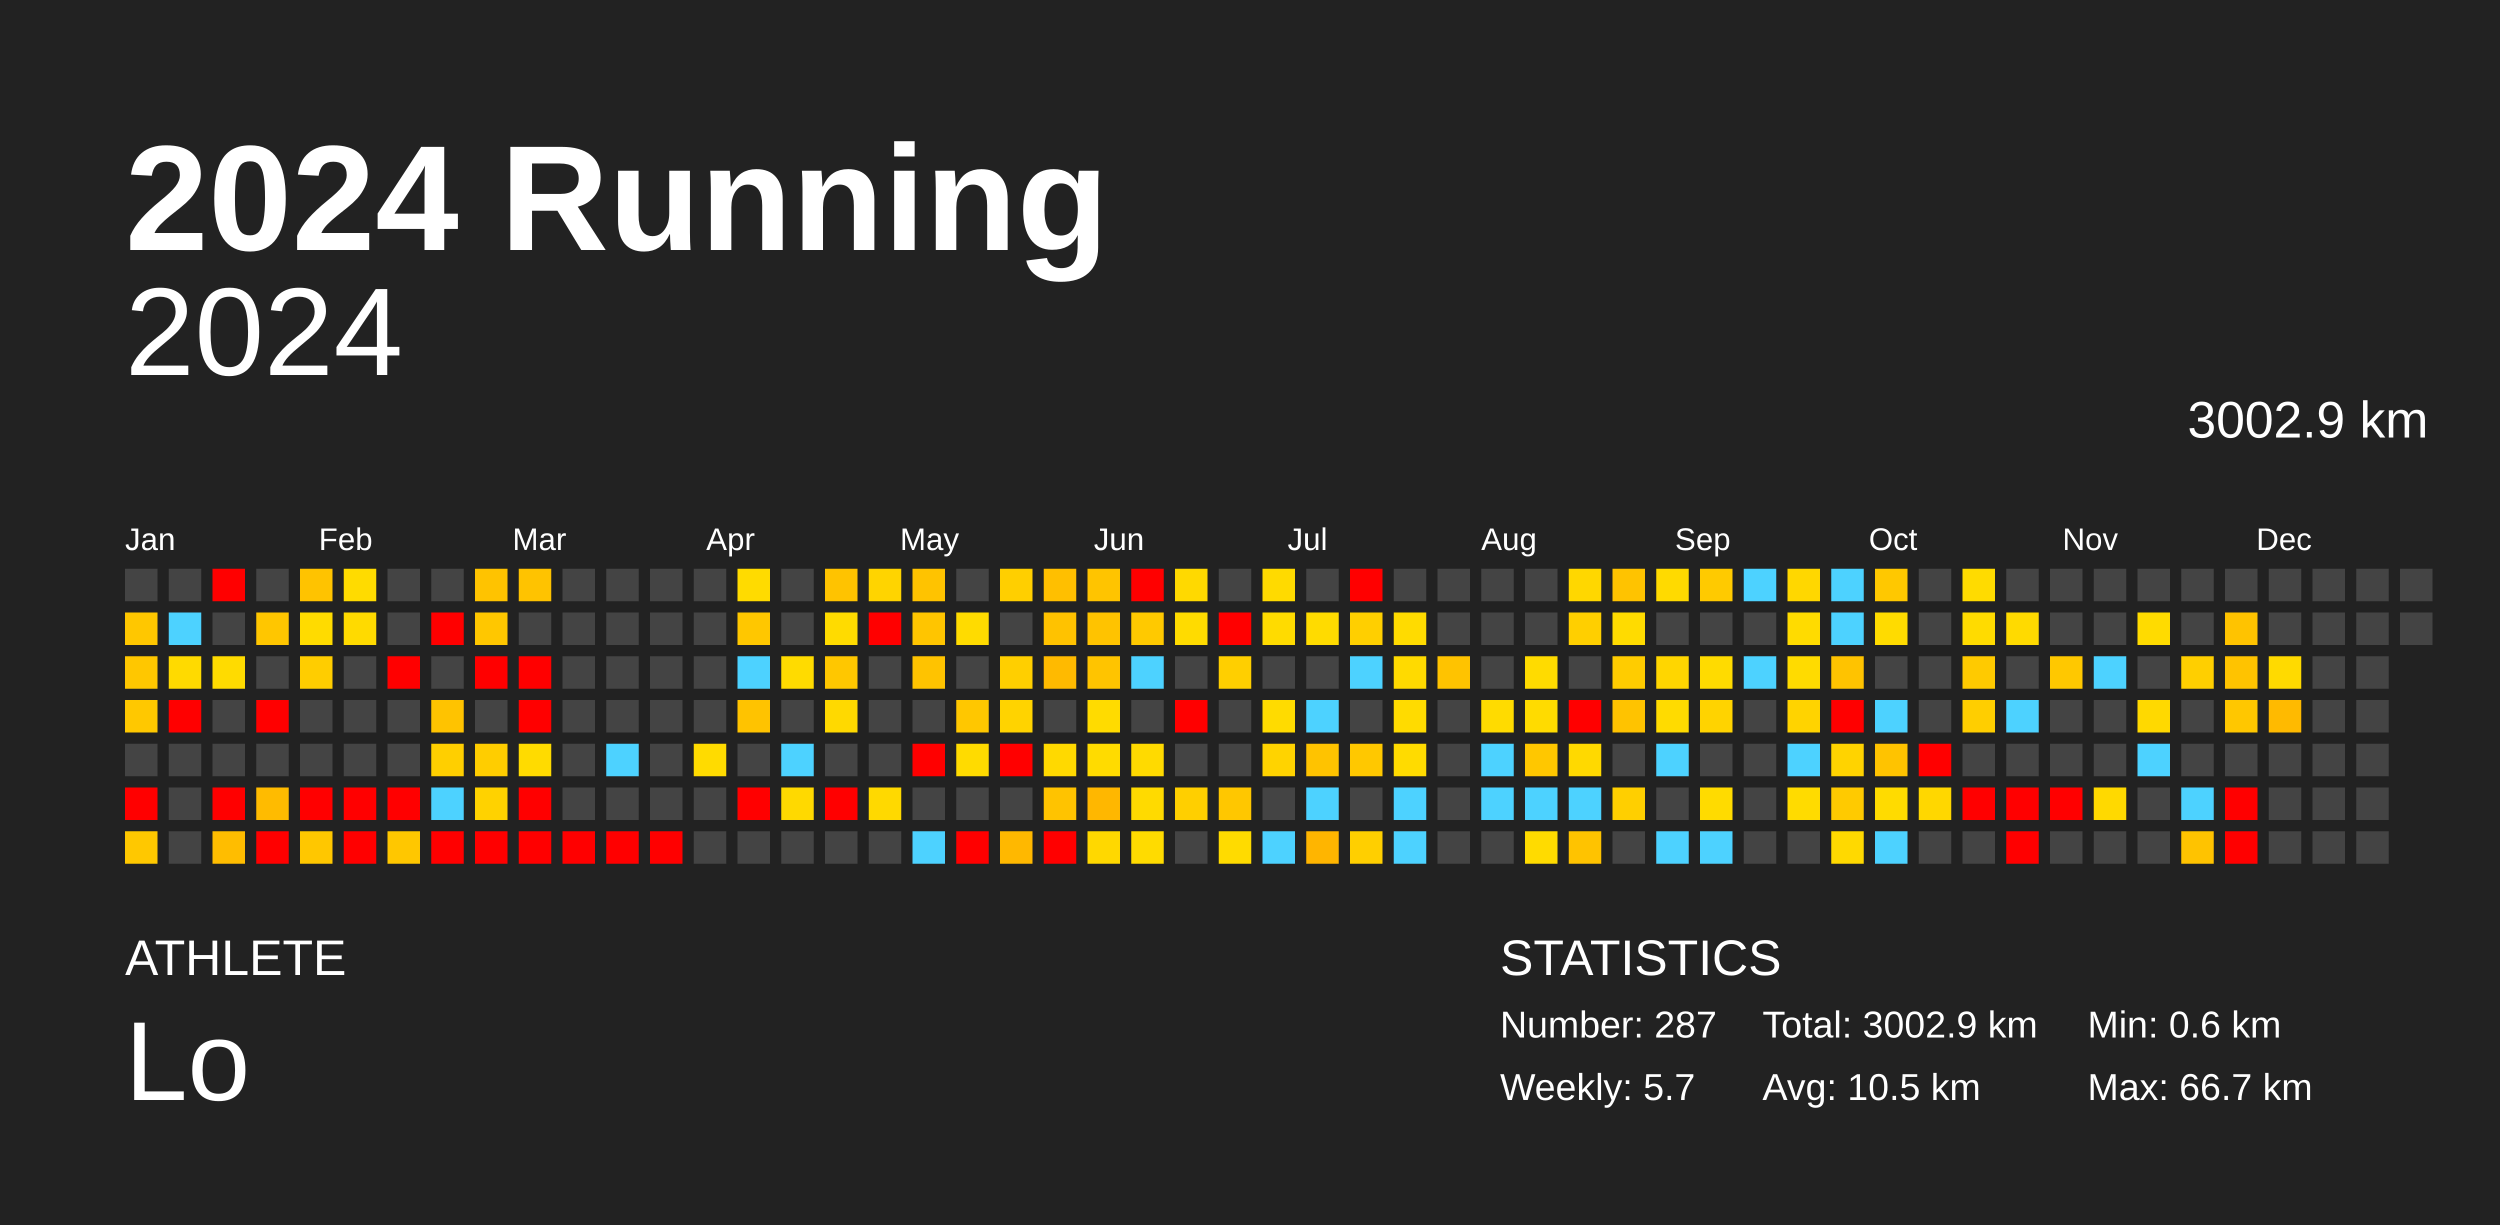
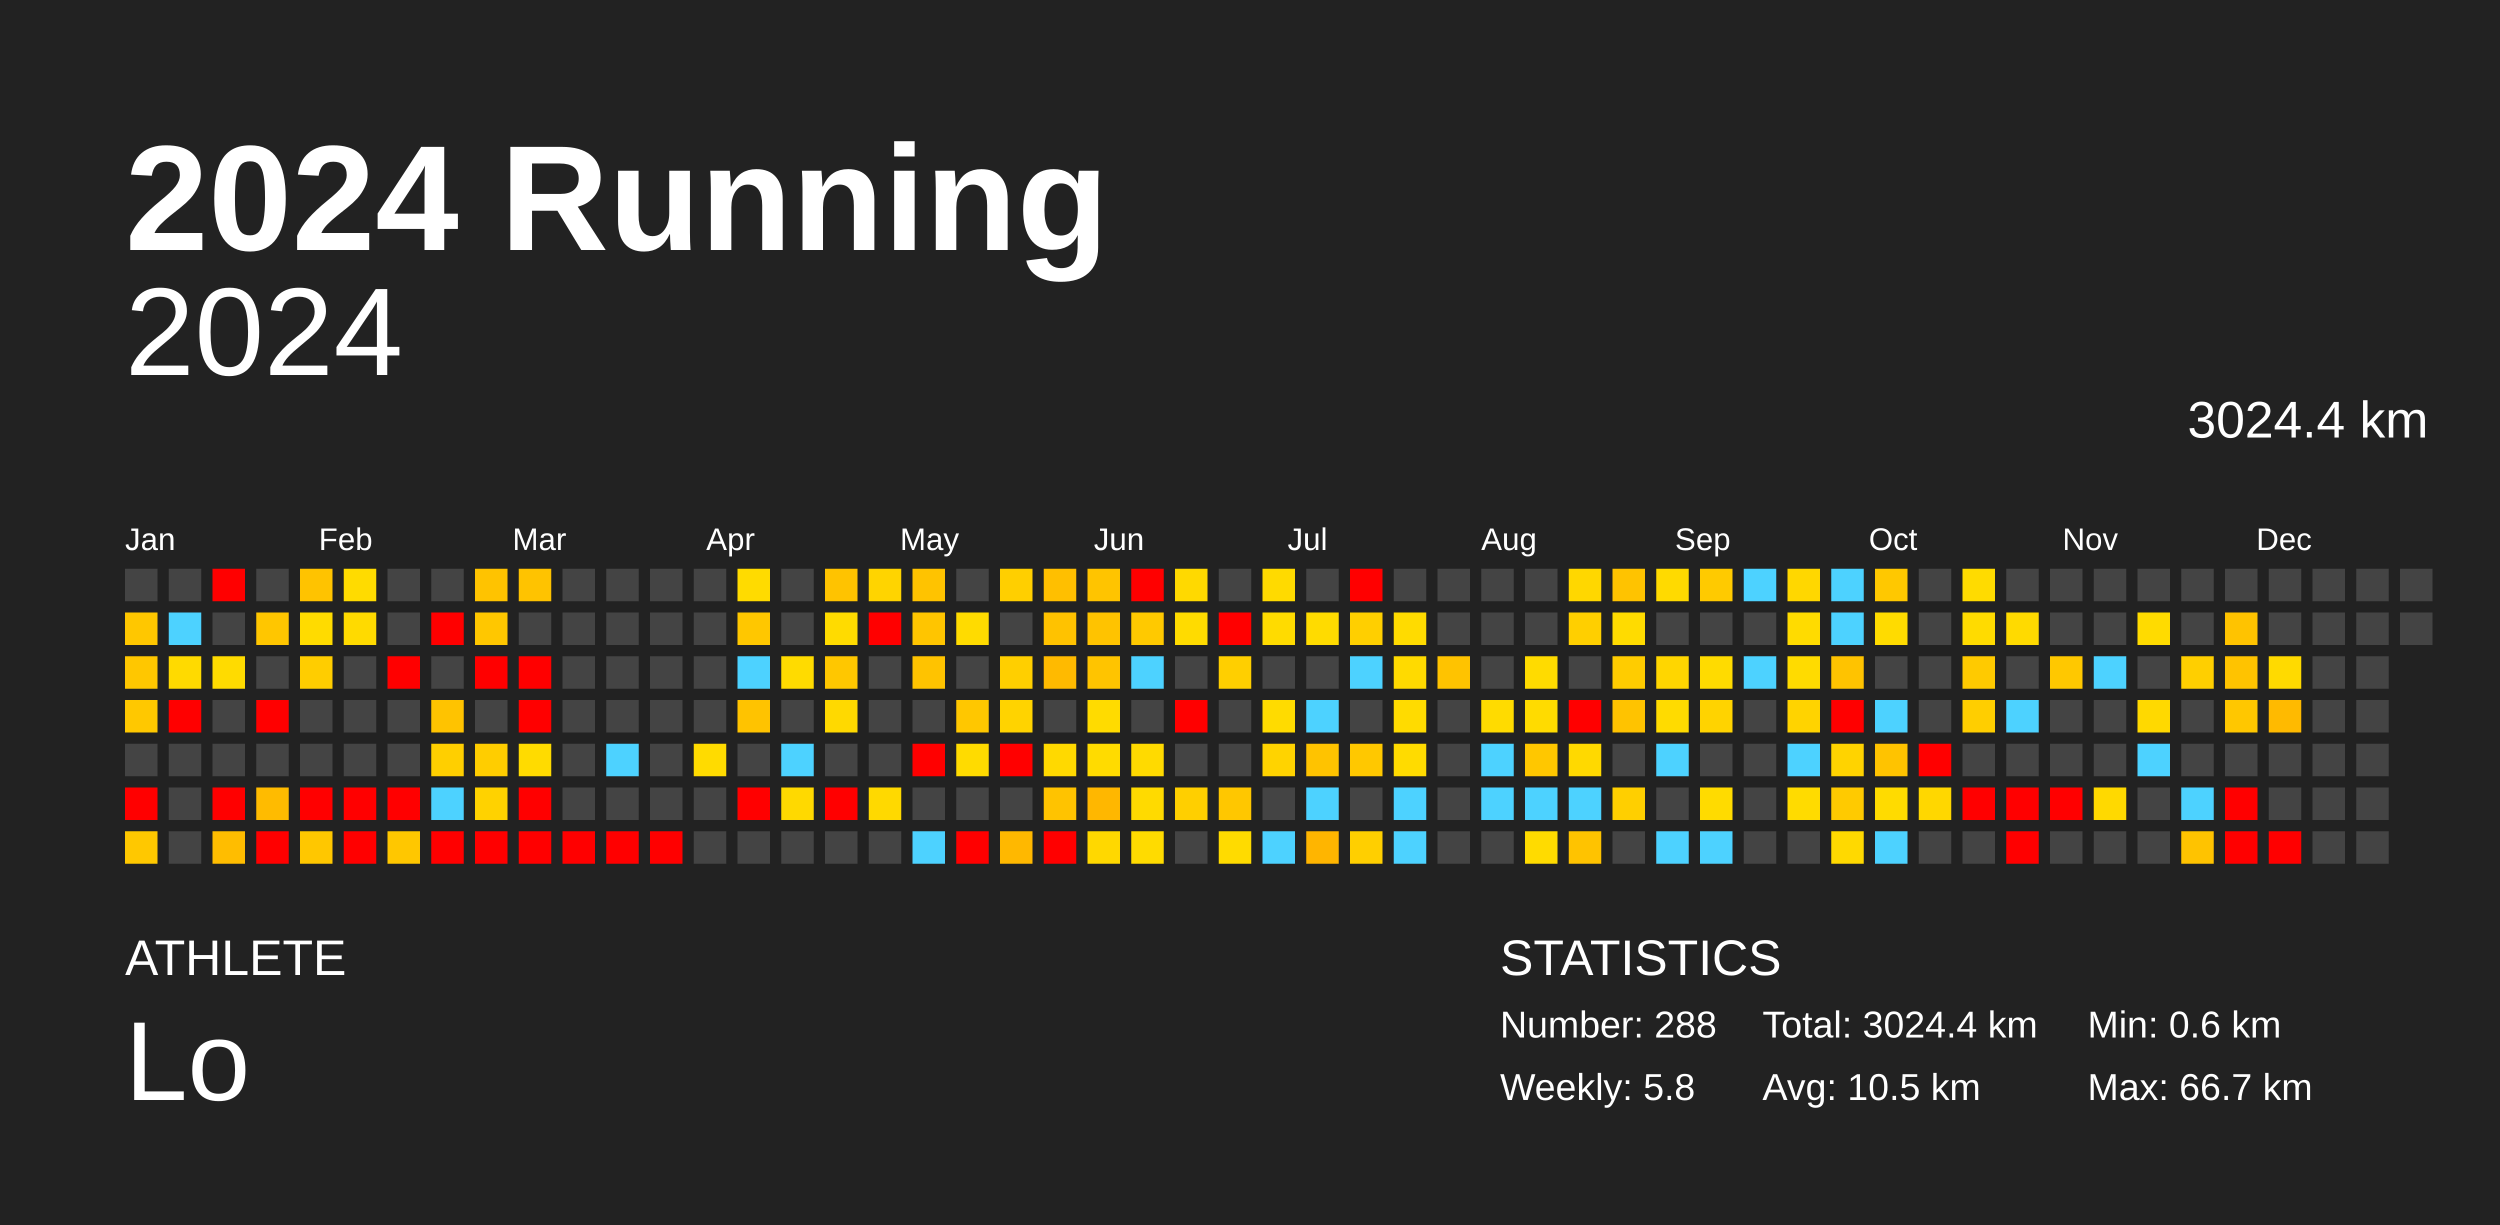
<svg xmlns="http://www.w3.org/2000/svg" baseProfile="full" height="98mm" version="1.1" viewBox="0,0,200,98" width="200mm">
  <defs />
  <rect fill="#222222" height="98" width="200" x="0" y="0" />
  <text fill="#FFFFFF" style="font-size:12px; font-family:Arial; font-weight:bold;" x="10" y="20">2024 Running</text>
  <text fill="#FFFFFF" style="font-size:4px; font-family:Arial" x="10" y="78">ATHLETE</text>
  <text fill="#FFFFFF" style="font-size:9px; font-family:Arial" x="10" y="88">Lo</text>
  <text fill="#FFFFFF" style="font-size:4px; font-family:Arial" x="120" y="78">STATISTICS</text>
-   <text fill="#FFFFFF" style="font-size:3px; font-family:Arial" x="120" y="83">Number: 287</text>
-   <text fill="#FFFFFF" style="font-size:3px; font-family:Arial" x="120" y="88">Weekly: 5.7</text>
-   <text fill="#FFFFFF" style="font-size:3px; font-family:Arial" x="141" y="83">Total: 3002.9 km</text>
+   <text fill="#FFFFFF" style="font-size:3px; font-family:Arial" x="120" y="83">Number: 288</text>
+   <text fill="#FFFFFF" style="font-size:3px; font-family:Arial" x="120" y="88">Weekly: 5.8</text>
+   <text fill="#FFFFFF" style="font-size:3px; font-family:Arial" x="141" y="83">Total: 3024.4 km</text>
  <text fill="#FFFFFF" style="font-size:3px; font-family:Arial" x="141" y="88">Avg: 10.5 km</text>
  <text fill="#FFFFFF" style="font-size:3px; font-family:Arial" x="167" y="83">Min: 0.6 km</text>
  <text fill="#FFFFFF" style="font-size:3px; font-family:Arial" x="167" y="88">Max: 66.7 km</text>
  <text alignment-baseline="hanging" fill="#FFFFFF" style="font-size:10.0px; font-family:Arial;" x="10" y="30">2024</text>
-   <text alignment-baseline="hanging" fill="#FFFFFF" style="font-size:4.125px; font-family:Arial;" x="175" y="35">3002.9 km</text>
+   <text alignment-baseline="hanging" fill="#FFFFFF" style="font-size:4.125px; font-family:Arial;" x="175" y="35">3024.4 km</text>
  <text fill="#FFFFFF" style="font-size:2.5px; font-family:Arial" x="10.0" y="44">Jan</text>
  <text fill="#FFFFFF" style="font-size:2.5px; font-family:Arial" x="25.5" y="44">Feb</text>
  <text fill="#FFFFFF" style="font-size:2.5px; font-family:Arial" x="41.0" y="44">Mar</text>
  <text fill="#FFFFFF" style="font-size:2.5px; font-family:Arial" x="56.5" y="44">Apr</text>
  <text fill="#FFFFFF" style="font-size:2.5px; font-family:Arial" x="72.0" y="44">May</text>
  <text fill="#FFFFFF" style="font-size:2.5px; font-family:Arial" x="87.5" y="44">Jun</text>
  <text fill="#FFFFFF" style="font-size:2.5px; font-family:Arial" x="103.0" y="44">Jul</text>
  <text fill="#FFFFFF" style="font-size:2.5px; font-family:Arial" x="118.5" y="44">Aug</text>
  <text fill="#FFFFFF" style="font-size:2.5px; font-family:Arial" x="134.0" y="44">Sep</text>
  <text fill="#FFFFFF" style="font-size:2.5px; font-family:Arial" x="149.5" y="44">Oct</text>
  <text fill="#FFFFFF" style="font-size:2.5px; font-family:Arial" x="165.0" y="44">Nov</text>
  <text fill="#FFFFFF" style="font-size:2.5px; font-family:Arial" x="180.5" y="44">Dec</text>
  <rect fill="#444444" height="2.6" width="2.6" x="10.0" y="45.5" />
  <rect fill="#ffc700" height="2.6" width="2.6" x="10.0" y="49.0" />
  <rect fill="#ffc700" height="2.6" width="2.6" x="10.0" y="52.5" />
  <rect fill="#ffc800" height="2.6" width="2.6" x="10.0" y="56.0" />
  <rect fill="#444444" height="2.6" width="2.6" x="10.0" y="59.5" />
  <rect fill="red" height="2.6" width="2.6" x="10.0" y="63.0" />
  <rect fill="#ffc800" height="2.6" width="2.6" x="10.0" y="66.5" />
  <rect fill="#444444" height="2.6" width="2.6" x="13.5" y="45.5" />
  <rect fill="#4dd2ff" height="2.6" width="2.6" x="13.5" y="49.0" />
  <rect fill="#ffda00" height="2.6" width="2.6" x="13.5" y="52.5" />
  <rect fill="red" height="2.6" width="2.6" x="13.5" y="56.0" />
  <rect fill="#444444" height="2.6" width="2.6" x="13.5" y="59.5" />
  <rect fill="#444444" height="2.6" width="2.6" x="13.5" y="63.0" />
  <rect fill="#444444" height="2.6" width="2.6" x="13.5" y="66.5" />
  <rect fill="red" height="2.6" width="2.6" x="17.0" y="45.5" />
  <rect fill="#444444" height="2.6" width="2.6" x="17.0" y="49.0" />
  <rect fill="#ffdb00" height="2.6" width="2.6" x="17.0" y="52.5" />
  <rect fill="#444444" height="2.6" width="2.6" x="17.0" y="56.0" />
  <rect fill="#444444" height="2.6" width="2.6" x="17.0" y="59.5" />
  <rect fill="red" height="2.6" width="2.6" x="17.0" y="63.0" />
  <rect fill="#ffbd00" height="2.6" width="2.6" x="17.0" y="66.5" />
  <rect fill="#444444" height="2.6" width="2.6" x="20.5" y="45.5" />
  <rect fill="#ffc600" height="2.6" width="2.6" x="20.5" y="49.0" />
  <rect fill="#444444" height="2.6" width="2.6" x="20.5" y="52.5" />
  <rect fill="red" height="2.6" width="2.6" x="20.5" y="56.0" />
  <rect fill="#444444" height="2.6" width="2.6" x="20.5" y="59.5" />
  <rect fill="#ffbb00" height="2.6" width="2.6" x="20.5" y="63.0" />
  <rect fill="red" height="2.6" width="2.6" x="20.5" y="66.5" />
  <rect fill="#ffc300" height="2.6" width="2.6" x="24.0" y="45.5" />
  <rect fill="#ffdb00" height="2.6" width="2.6" x="24.0" y="49.0" />
  <rect fill="#ffcd00" height="2.6" width="2.6" x="24.0" y="52.5" />
  <rect fill="#444444" height="2.6" width="2.6" x="24.0" y="56.0" />
  <rect fill="#444444" height="2.6" width="2.6" x="24.0" y="59.5" />
  <rect fill="red" height="2.6" width="2.6" x="24.0" y="63.0" />
  <rect fill="#ffc700" height="2.6" width="2.6" x="24.0" y="66.5" />
  <rect fill="#ffdb00" height="2.6" width="2.6" x="27.5" y="45.5" />
  <rect fill="#ffda00" height="2.6" width="2.6" x="27.5" y="49.0" />
  <rect fill="#444444" height="2.6" width="2.6" x="27.5" y="52.5" />
  <rect fill="#444444" height="2.6" width="2.6" x="27.5" y="56.0" />
  <rect fill="#444444" height="2.6" width="2.6" x="27.5" y="59.5" />
  <rect fill="red" height="2.6" width="2.6" x="27.5" y="63.0" />
  <rect fill="red" height="2.6" width="2.6" x="27.5" y="66.5" />
  <rect fill="#444444" height="2.6" width="2.6" x="31.0" y="45.5" />
  <rect fill="#444444" height="2.6" width="2.6" x="31.0" y="49.0" />
  <rect fill="red" height="2.6" width="2.6" x="31.0" y="52.5" />
  <rect fill="#444444" height="2.6" width="2.6" x="31.0" y="56.0" />
  <rect fill="#444444" height="2.6" width="2.6" x="31.0" y="59.5" />
  <rect fill="red" height="2.6" width="2.6" x="31.0" y="63.0" />
  <rect fill="#ffc700" height="2.6" width="2.6" x="31.0" y="66.5" />
  <rect fill="#444444" height="2.6" width="2.6" x="34.5" y="45.5" />
  <rect fill="red" height="2.6" width="2.6" x="34.5" y="49.0" />
  <rect fill="#444444" height="2.6" width="2.6" x="34.5" y="52.5" />
  <rect fill="#ffc300" height="2.6" width="2.6" x="34.5" y="56.0" />
  <rect fill="#ffcf00" height="2.6" width="2.6" x="34.5" y="59.5" />
  <rect fill="#4dd2ff" height="2.6" width="2.6" x="34.5" y="63.0" />
  <rect fill="red" height="2.6" width="2.6" x="34.5" y="66.5" />
  <rect fill="#ffc300" height="2.6" width="2.6" x="38.0" y="45.5" />
  <rect fill="#ffc700" height="2.6" width="2.6" x="38.0" y="49.0" />
  <rect fill="red" height="2.6" width="2.6" x="38.0" y="52.5" />
  <rect fill="#444444" height="2.6" width="2.6" x="38.0" y="56.0" />
  <rect fill="#ffcd00" height="2.6" width="2.6" x="38.0" y="59.5" />
  <rect fill="#ffd200" height="2.6" width="2.6" x="38.0" y="63.0" />
  <rect fill="red" height="2.6" width="2.6" x="38.0" y="66.5" />
  <rect fill="#ffc300" height="2.6" width="2.6" x="41.5" y="45.5" />
  <rect fill="#444444" height="2.6" width="2.6" x="41.5" y="49.0" />
  <rect fill="red" height="2.6" width="2.6" x="41.5" y="52.5" />
  <rect fill="red" height="2.6" width="2.6" x="41.5" y="56.0" />
  <rect fill="#ffdb00" height="2.6" width="2.6" x="41.5" y="59.5" />
  <rect fill="red" height="2.6" width="2.6" x="41.5" y="63.0" />
  <rect fill="red" height="2.6" width="2.6" x="41.5" y="66.5" />
  <rect fill="#444444" height="2.6" width="2.6" x="45.0" y="45.5" />
  <rect fill="#444444" height="2.6" width="2.6" x="45.0" y="49.0" />
  <rect fill="#444444" height="2.6" width="2.6" x="45.0" y="52.5" />
  <rect fill="#444444" height="2.6" width="2.6" x="45.0" y="56.0" />
  <rect fill="#444444" height="2.6" width="2.6" x="45.0" y="59.5" />
  <rect fill="#444444" height="2.6" width="2.6" x="45.0" y="63.0" />
  <rect fill="red" height="2.6" width="2.6" x="45.0" y="66.5" />
  <rect fill="#444444" height="2.6" width="2.6" x="48.5" y="45.5" />
  <rect fill="#444444" height="2.6" width="2.6" x="48.5" y="49.0" />
  <rect fill="#444444" height="2.6" width="2.6" x="48.5" y="52.5" />
  <rect fill="#444444" height="2.6" width="2.6" x="48.5" y="56.0" />
  <rect fill="#4dd2ff" height="2.6" width="2.6" x="48.5" y="59.5" />
  <rect fill="#444444" height="2.6" width="2.6" x="48.5" y="63.0" />
  <rect fill="red" height="2.6" width="2.6" x="48.5" y="66.5" />
  <rect fill="#444444" height="2.6" width="2.6" x="52.0" y="45.5" />
  <rect fill="#444444" height="2.6" width="2.6" x="52.0" y="49.0" />
  <rect fill="#444444" height="2.6" width="2.6" x="52.0" y="52.5" />
  <rect fill="#444444" height="2.6" width="2.6" x="52.0" y="56.0" />
  <rect fill="#444444" height="2.6" width="2.6" x="52.0" y="59.5" />
  <rect fill="#444444" height="2.6" width="2.6" x="52.0" y="63.0" />
  <rect fill="red" height="2.6" width="2.6" x="52.0" y="66.5" />
  <rect fill="#444444" height="2.6" width="2.6" x="55.5" y="45.5" />
  <rect fill="#444444" height="2.6" width="2.6" x="55.5" y="49.0" />
  <rect fill="#444444" height="2.6" width="2.6" x="55.5" y="52.5" />
  <rect fill="#444444" height="2.6" width="2.6" x="55.5" y="56.0" />
  <rect fill="#ffdb00" height="2.6" width="2.6" x="55.5" y="59.5" />
  <rect fill="#444444" height="2.6" width="2.6" x="55.5" y="63.0" />
  <rect fill="#444444" height="2.6" width="2.6" x="55.5" y="66.5" />
  <rect fill="#ffdb00" height="2.6" width="2.6" x="59.0" y="45.5" />
  <rect fill="#ffc700" height="2.6" width="2.6" x="59.0" y="49.0" />
  <rect fill="#4dd2ff" height="2.6" width="2.6" x="59.0" y="52.5" />
  <rect fill="#ffc300" height="2.6" width="2.6" x="59.0" y="56.0" />
  <rect fill="#444444" height="2.6" width="2.6" x="59.0" y="59.5" />
  <rect fill="red" height="2.6" width="2.6" x="59.0" y="63.0" />
  <rect fill="#444444" height="2.6" width="2.6" x="59.0" y="66.5" />
  <rect fill="#444444" height="2.6" width="2.6" x="62.5" y="45.5" />
  <rect fill="#444444" height="2.6" width="2.6" x="62.5" y="49.0" />
  <rect fill="#ffdb00" height="2.6" width="2.6" x="62.5" y="52.5" />
  <rect fill="#444444" height="2.6" width="2.6" x="62.5" y="56.0" />
  <rect fill="#4dd2ff" height="2.6" width="2.6" x="62.5" y="59.5" />
  <rect fill="#ffd900" height="2.6" width="2.6" x="62.5" y="63.0" />
  <rect fill="#444444" height="2.6" width="2.6" x="62.5" y="66.5" />
  <rect fill="#ffc300" height="2.6" width="2.6" x="66.0" y="45.5" />
  <rect fill="#ffdb00" height="2.6" width="2.6" x="66.0" y="49.0" />
  <rect fill="#ffc700" height="2.6" width="2.6" x="66.0" y="52.5" />
  <rect fill="#ffd900" height="2.6" width="2.6" x="66.0" y="56.0" />
  <rect fill="#444444" height="2.6" width="2.6" x="66.0" y="59.5" />
  <rect fill="red" height="2.6" width="2.6" x="66.0" y="63.0" />
  <rect fill="#444444" height="2.6" width="2.6" x="66.0" y="66.5" />
  <rect fill="#ffd400" height="2.6" width="2.6" x="69.5" y="45.5" />
  <rect fill="red" height="2.6" width="2.6" x="69.5" y="49.0" />
  <rect fill="#444444" height="2.6" width="2.6" x="69.5" y="52.5" />
  <rect fill="#444444" height="2.6" width="2.6" x="69.5" y="56.0" />
  <rect fill="#444444" height="2.6" width="2.6" x="69.5" y="59.5" />
  <rect fill="#ffd900" height="2.6" width="2.6" x="69.5" y="63.0" />
  <rect fill="#444444" height="2.6" width="2.6" x="69.5" y="66.5" />
  <rect fill="#ffc300" height="2.6" width="2.6" x="73.0" y="45.5" />
  <rect fill="#ffc500" height="2.6" width="2.6" x="73.0" y="49.0" />
  <rect fill="#ffc300" height="2.6" width="2.6" x="73.0" y="52.5" />
  <rect fill="#444444" height="2.6" width="2.6" x="73.0" y="56.0" />
  <rect fill="red" height="2.6" width="2.6" x="73.0" y="59.5" />
  <rect fill="#444444" height="2.6" width="2.6" x="73.0" y="63.0" />
  <rect fill="#4dd2ff" height="2.6" width="2.6" x="73.0" y="66.5" />
  <rect fill="#444444" height="2.6" width="2.6" x="76.5" y="45.5" />
  <rect fill="#ffdb00" height="2.6" width="2.6" x="76.5" y="49.0" />
  <rect fill="#444444" height="2.6" width="2.6" x="76.5" y="52.5" />
  <rect fill="#ffc700" height="2.6" width="2.6" x="76.5" y="56.0" />
  <rect fill="#ffdb00" height="2.6" width="2.6" x="76.5" y="59.5" />
  <rect fill="#444444" height="2.6" width="2.6" x="76.5" y="63.0" />
  <rect fill="red" height="2.6" width="2.6" x="76.5" y="66.5" />
  <rect fill="#ffcf00" height="2.6" width="2.6" x="80.0" y="45.5" />
  <rect fill="#444444" height="2.6" width="2.6" x="80.0" y="49.0" />
  <rect fill="#ffcf00" height="2.6" width="2.6" x="80.0" y="52.5" />
  <rect fill="#ffd300" height="2.6" width="2.6" x="80.0" y="56.0" />
  <rect fill="red" height="2.6" width="2.6" x="80.0" y="59.5" />
  <rect fill="#444444" height="2.6" width="2.6" x="80.0" y="63.0" />
  <rect fill="#ffb800" height="2.6" width="2.6" x="80.0" y="66.5" />
  <rect fill="#ffbf00" height="2.6" width="2.6" x="83.5" y="45.5" />
  <rect fill="#ffc200" height="2.6" width="2.6" x="83.5" y="49.0" />
  <rect fill="#ffba00" height="2.6" width="2.6" x="83.5" y="52.5" />
  <rect fill="#444444" height="2.6" width="2.6" x="83.5" y="56.0" />
  <rect fill="#ffd900" height="2.6" width="2.6" x="83.5" y="59.5" />
  <rect fill="#ffc300" height="2.6" width="2.6" x="83.5" y="63.0" />
  <rect fill="red" height="2.6" width="2.6" x="83.5" y="66.5" />
  <rect fill="#ffc400" height="2.6" width="2.6" x="87.0" y="45.5" />
  <rect fill="#ffc300" height="2.6" width="2.6" x="87.0" y="49.0" />
  <rect fill="#ffc400" height="2.6" width="2.6" x="87.0" y="52.5" />
  <rect fill="#ffdb00" height="2.6" width="2.6" x="87.0" y="56.0" />
  <rect fill="#ffdb00" height="2.6" width="2.6" x="87.0" y="59.5" />
  <rect fill="#ffb700" height="2.6" width="2.6" x="87.0" y="63.0" />
  <rect fill="#ffd800" height="2.6" width="2.6" x="87.0" y="66.5" />
  <rect fill="red" height="2.6" width="2.6" x="90.5" y="45.5" />
  <rect fill="#ffc900" height="2.6" width="2.6" x="90.5" y="49.0" />
  <rect fill="#4dd2ff" height="2.6" width="2.6" x="90.5" y="52.5" />
  <rect fill="#444444" height="2.6" width="2.6" x="90.5" y="56.0" />
  <rect fill="#ffda00" height="2.6" width="2.6" x="90.5" y="59.5" />
  <rect fill="#ffda00" height="2.6" width="2.6" x="90.5" y="63.0" />
  <rect fill="#ffdb00" height="2.6" width="2.6" x="90.5" y="66.5" />
  <rect fill="#ffd900" height="2.6" width="2.6" x="94.0" y="45.5" />
  <rect fill="#ffdb00" height="2.6" width="2.6" x="94.0" y="49.0" />
  <rect fill="#444444" height="2.6" width="2.6" x="94.0" y="52.5" />
  <rect fill="red" height="2.6" width="2.6" x="94.0" y="56.0" />
  <rect fill="#444444" height="2.6" width="2.6" x="94.0" y="59.5" />
  <rect fill="#ffcf00" height="2.6" width="2.6" x="94.0" y="63.0" />
  <rect fill="#444444" height="2.6" width="2.6" x="94.0" y="66.5" />
  <rect fill="#444444" height="2.6" width="2.6" x="97.5" y="45.5" />
  <rect fill="red" height="2.6" width="2.6" x="97.5" y="49.0" />
  <rect fill="#ffcf00" height="2.6" width="2.6" x="97.5" y="52.5" />
  <rect fill="#444444" height="2.6" width="2.6" x="97.5" y="56.0" />
  <rect fill="#444444" height="2.6" width="2.6" x="97.5" y="59.5" />
  <rect fill="#ffc700" height="2.6" width="2.6" x="97.5" y="63.0" />
  <rect fill="#ffdb00" height="2.6" width="2.6" x="97.5" y="66.5" />
  <rect fill="#ffda00" height="2.6" width="2.6" x="101.0" y="45.5" />
  <rect fill="#ffdb00" height="2.6" width="2.6" x="101.0" y="49.0" />
  <rect fill="#444444" height="2.6" width="2.6" x="101.0" y="52.5" />
  <rect fill="#ffdb00" height="2.6" width="2.6" x="101.0" y="56.0" />
  <rect fill="#ffd300" height="2.6" width="2.6" x="101.0" y="59.5" />
  <rect fill="#444444" height="2.6" width="2.6" x="101.0" y="63.0" />
  <rect fill="#4dd2ff" height="2.6" width="2.6" x="101.0" y="66.5" />
  <rect fill="#444444" height="2.6" width="2.6" x="104.5" y="45.5" />
  <rect fill="#ffdb00" height="2.6" width="2.6" x="104.5" y="49.0" />
  <rect fill="#444444" height="2.6" width="2.6" x="104.5" y="52.5" />
  <rect fill="#4dd2ff" height="2.6" width="2.6" x="104.5" y="56.0" />
  <rect fill="#ffc300" height="2.6" width="2.6" x="104.5" y="59.5" />
  <rect fill="#4dd2ff" height="2.6" width="2.6" x="104.5" y="63.0" />
  <rect fill="#ffb500" height="2.6" width="2.6" x="104.5" y="66.5" />
  <rect fill="red" height="2.6" width="2.6" x="108.0" y="45.5" />
  <rect fill="#ffcf00" height="2.6" width="2.6" x="108.0" y="49.0" />
  <rect fill="#4dd2ff" height="2.6" width="2.6" x="108.0" y="52.5" />
  <rect fill="#444444" height="2.6" width="2.6" x="108.0" y="56.0" />
  <rect fill="#ffc800" height="2.6" width="2.6" x="108.0" y="59.5" />
  <rect fill="#444444" height="2.6" width="2.6" x="108.0" y="63.0" />
  <rect fill="#ffcf00" height="2.6" width="2.6" x="108.0" y="66.5" />
  <rect fill="#444444" height="2.6" width="2.6" x="111.5" y="45.5" />
  <rect fill="#ffdb00" height="2.6" width="2.6" x="111.5" y="49.0" />
  <rect fill="#ffda00" height="2.6" width="2.6" x="111.5" y="52.5" />
  <rect fill="#ffdb00" height="2.6" width="2.6" x="111.5" y="56.0" />
  <rect fill="#ffdb00" height="2.6" width="2.6" x="111.5" y="59.5" />
  <rect fill="#4dd2ff" height="2.6" width="2.6" x="111.5" y="63.0" />
  <rect fill="#4dd2ff" height="2.6" width="2.6" x="111.5" y="66.5" />
  <rect fill="#444444" height="2.6" width="2.6" x="115.0" y="45.5" />
  <rect fill="#444444" height="2.6" width="2.6" x="115.0" y="49.0" />
  <rect fill="#ffc300" height="2.6" width="2.6" x="115.0" y="52.5" />
  <rect fill="#444444" height="2.6" width="2.6" x="115.0" y="56.0" />
  <rect fill="#444444" height="2.6" width="2.6" x="115.0" y="59.5" />
  <rect fill="#444444" height="2.6" width="2.6" x="115.0" y="63.0" />
  <rect fill="#444444" height="2.6" width="2.6" x="115.0" y="66.5" />
  <rect fill="#444444" height="2.6" width="2.6" x="118.5" y="45.5" />
  <rect fill="#444444" height="2.6" width="2.6" x="118.5" y="49.0" />
  <rect fill="#444444" height="2.6" width="2.6" x="118.5" y="52.5" />
  <rect fill="#ffdb00" height="2.6" width="2.6" x="118.5" y="56.0" />
  <rect fill="#4dd2ff" height="2.6" width="2.6" x="118.5" y="59.5" />
  <rect fill="#4dd2ff" height="2.6" width="2.6" x="118.5" y="63.0" />
  <rect fill="#444444" height="2.6" width="2.6" x="118.5" y="66.5" />
  <rect fill="#444444" height="2.6" width="2.6" x="122.0" y="45.5" />
  <rect fill="#444444" height="2.6" width="2.6" x="122.0" y="49.0" />
  <rect fill="#ffdb00" height="2.6" width="2.6" x="122.0" y="52.5" />
  <rect fill="#ffdb00" height="2.6" width="2.6" x="122.0" y="56.0" />
  <rect fill="#ffc700" height="2.6" width="2.6" x="122.0" y="59.5" />
  <rect fill="#4dd2ff" height="2.6" width="2.6" x="122.0" y="63.0" />
  <rect fill="#ffdb00" height="2.6" width="2.6" x="122.0" y="66.5" />
  <rect fill="#ffd700" height="2.6" width="2.6" x="125.5" y="45.5" />
  <rect fill="#ffcf00" height="2.6" width="2.6" x="125.5" y="49.0" />
  <rect fill="#444444" height="2.6" width="2.6" x="125.5" y="52.5" />
  <rect fill="red" height="2.6" width="2.6" x="125.5" y="56.0" />
  <rect fill="#ffd900" height="2.6" width="2.6" x="125.5" y="59.5" />
  <rect fill="#4dd2ff" height="2.6" width="2.6" x="125.5" y="63.0" />
  <rect fill="#ffc300" height="2.6" width="2.6" x="125.5" y="66.5" />
  <rect fill="#ffc300" height="2.6" width="2.6" x="129.0" y="45.5" />
  <rect fill="#ffdb00" height="2.6" width="2.6" x="129.0" y="49.0" />
  <rect fill="#ffcc00" height="2.6" width="2.6" x="129.0" y="52.5" />
  <rect fill="#ffc300" height="2.6" width="2.6" x="129.0" y="56.0" />
  <rect fill="#444444" height="2.6" width="2.6" x="129.0" y="59.5" />
  <rect fill="#ffcf00" height="2.6" width="2.6" x="129.0" y="63.0" />
  <rect fill="#444444" height="2.6" width="2.6" x="129.0" y="66.5" />
  <rect fill="#ffda00" height="2.6" width="2.6" x="132.5" y="45.5" />
  <rect fill="#444444" height="2.6" width="2.6" x="132.5" y="49.0" />
  <rect fill="#ffd600" height="2.6" width="2.6" x="132.5" y="52.5" />
  <rect fill="#ffdb00" height="2.6" width="2.6" x="132.5" y="56.0" />
  <rect fill="#4dd2ff" height="2.6" width="2.6" x="132.5" y="59.5" />
  <rect fill="#444444" height="2.6" width="2.6" x="132.5" y="63.0" />
  <rect fill="#4dd2ff" height="2.6" width="2.6" x="132.5" y="66.5" />
  <rect fill="#ffca00" height="2.6" width="2.6" x="136.0" y="45.5" />
  <rect fill="#444444" height="2.6" width="2.6" x="136.0" y="49.0" />
  <rect fill="#ffdb00" height="2.6" width="2.6" x="136.0" y="52.5" />
  <rect fill="#ffd300" height="2.6" width="2.6" x="136.0" y="56.0" />
  <rect fill="#444444" height="2.6" width="2.6" x="136.0" y="59.5" />
  <rect fill="#ffdb00" height="2.6" width="2.6" x="136.0" y="63.0" />
  <rect fill="#4dd2ff" height="2.6" width="2.6" x="136.0" y="66.5" />
  <rect fill="#4dd2ff" height="2.6" width="2.6" x="139.5" y="45.5" />
  <rect fill="#444444" height="2.6" width="2.6" x="139.5" y="49.0" />
  <rect fill="#4dd2ff" height="2.6" width="2.6" x="139.5" y="52.5" />
  <rect fill="#444444" height="2.6" width="2.6" x="139.5" y="56.0" />
  <rect fill="#444444" height="2.6" width="2.6" x="139.5" y="59.5" />
  <rect fill="#444444" height="2.6" width="2.6" x="139.5" y="63.0" />
  <rect fill="#444444" height="2.6" width="2.6" x="139.5" y="66.5" />
  <rect fill="#ffd700" height="2.6" width="2.6" x="143.0" y="45.5" />
  <rect fill="#ffdb00" height="2.6" width="2.6" x="143.0" y="49.0" />
  <rect fill="#ffdb00" height="2.6" width="2.6" x="143.0" y="52.5" />
  <rect fill="#ffd300" height="2.6" width="2.6" x="143.0" y="56.0" />
  <rect fill="#4dd2ff" height="2.6" width="2.6" x="143.0" y="59.5" />
  <rect fill="#ffdb00" height="2.6" width="2.6" x="143.0" y="63.0" />
  <rect fill="#444444" height="2.6" width="2.6" x="143.0" y="66.5" />
  <rect fill="#4dd2ff" height="2.6" width="2.6" x="146.5" y="45.5" />
  <rect fill="#4dd2ff" height="2.6" width="2.6" x="146.5" y="49.0" />
  <rect fill="#ffc300" height="2.6" width="2.6" x="146.5" y="52.5" />
  <rect fill="red" height="2.6" width="2.6" x="146.5" y="56.0" />
  <rect fill="#ffd300" height="2.6" width="2.6" x="146.5" y="59.5" />
  <rect fill="#ffca00" height="2.6" width="2.6" x="146.5" y="63.0" />
  <rect fill="#ffd900" height="2.6" width="2.6" x="146.5" y="66.5" />
  <rect fill="#ffc800" height="2.6" width="2.6" x="150.0" y="45.5" />
  <rect fill="#ffdb00" height="2.6" width="2.6" x="150.0" y="49.0" />
  <rect fill="#444444" height="2.6" width="2.6" x="150.0" y="52.5" />
  <rect fill="#4dd2ff" height="2.6" width="2.6" x="150.0" y="56.0" />
  <rect fill="#ffc300" height="2.6" width="2.6" x="150.0" y="59.5" />
  <rect fill="#ffdb00" height="2.6" width="2.6" x="150.0" y="63.0" />
  <rect fill="#4dd2ff" height="2.6" width="2.6" x="150.0" y="66.5" />
  <rect fill="#444444" height="2.6" width="2.6" x="153.5" y="45.5" />
  <rect fill="#444444" height="2.6" width="2.6" x="153.5" y="49.0" />
  <rect fill="#444444" height="2.6" width="2.6" x="153.5" y="52.5" />
  <rect fill="#444444" height="2.6" width="2.6" x="153.5" y="56.0" />
  <rect fill="red" height="2.6" width="2.6" x="153.5" y="59.5" />
  <rect fill="#ffd700" height="2.6" width="2.6" x="153.5" y="63.0" />
  <rect fill="#444444" height="2.6" width="2.6" x="153.5" y="66.5" />
  <rect fill="#ffdb00" height="2.6" width="2.6" x="157.0" y="45.5" />
  <rect fill="#ffdb00" height="2.6" width="2.6" x="157.0" y="49.0" />
  <rect fill="#ffca00" height="2.6" width="2.6" x="157.0" y="52.5" />
  <rect fill="#ffce00" height="2.6" width="2.6" x="157.0" y="56.0" />
  <rect fill="#444444" height="2.6" width="2.6" x="157.0" y="59.5" />
  <rect fill="red" height="2.6" width="2.6" x="157.0" y="63.0" />
  <rect fill="#444444" height="2.6" width="2.6" x="157.0" y="66.5" />
  <rect fill="#444444" height="2.6" width="2.6" x="160.5" y="45.5" />
  <rect fill="#ffda00" height="2.6" width="2.6" x="160.5" y="49.0" />
  <rect fill="#444444" height="2.6" width="2.6" x="160.5" y="52.5" />
  <rect fill="#4dd2ff" height="2.6" width="2.6" x="160.5" y="56.0" />
  <rect fill="#444444" height="2.6" width="2.6" x="160.5" y="59.5" />
  <rect fill="red" height="2.6" width="2.6" x="160.5" y="63.0" />
  <rect fill="red" height="2.6" width="2.6" x="160.5" y="66.5" />
  <rect fill="#444444" height="2.6" width="2.6" x="164.0" y="45.5" />
  <rect fill="#444444" height="2.6" width="2.6" x="164.0" y="49.0" />
  <rect fill="#ffc800" height="2.6" width="2.6" x="164.0" y="52.5" />
  <rect fill="#444444" height="2.6" width="2.6" x="164.0" y="56.0" />
  <rect fill="#444444" height="2.6" width="2.6" x="164.0" y="59.5" />
  <rect fill="red" height="2.6" width="2.6" x="164.0" y="63.0" />
  <rect fill="#444444" height="2.6" width="2.6" x="164.0" y="66.5" />
  <rect fill="#444444" height="2.6" width="2.6" x="167.5" y="45.5" />
  <rect fill="#444444" height="2.6" width="2.6" x="167.5" y="49.0" />
  <rect fill="#4dd2ff" height="2.6" width="2.6" x="167.5" y="52.5" />
  <rect fill="#444444" height="2.6" width="2.6" x="167.5" y="56.0" />
  <rect fill="#444444" height="2.6" width="2.6" x="167.5" y="59.5" />
  <rect fill="#ffd900" height="2.6" width="2.6" x="167.5" y="63.0" />
  <rect fill="#444444" height="2.6" width="2.6" x="167.5" y="66.5" />
  <rect fill="#444444" height="2.6" width="2.6" x="171.0" y="45.5" />
  <rect fill="#ffdb00" height="2.6" width="2.6" x="171.0" y="49.0" />
  <rect fill="#444444" height="2.6" width="2.6" x="171.0" y="52.5" />
  <rect fill="#ffd900" height="2.6" width="2.6" x="171.0" y="56.0" />
  <rect fill="#4dd2ff" height="2.6" width="2.6" x="171.0" y="59.5" />
  <rect fill="#444444" height="2.6" width="2.6" x="171.0" y="63.0" />
  <rect fill="#444444" height="2.6" width="2.6" x="171.0" y="66.5" />
  <rect fill="#444444" height="2.6" width="2.6" x="174.5" y="45.5" />
  <rect fill="#444444" height="2.6" width="2.6" x="174.5" y="49.0" />
  <rect fill="#ffcf00" height="2.6" width="2.6" x="174.5" y="52.5" />
  <rect fill="#444444" height="2.6" width="2.6" x="174.5" y="56.0" />
  <rect fill="#444444" height="2.6" width="2.6" x="174.5" y="59.5" />
  <rect fill="#4dd2ff" height="2.6" width="2.6" x="174.5" y="63.0" />
  <rect fill="#ffc300" height="2.6" width="2.6" x="174.5" y="66.5" />
  <rect fill="#444444" height="2.6" width="2.6" x="178.0" y="45.5" />
  <rect fill="#ffc300" height="2.6" width="2.6" x="178.0" y="49.0" />
  <rect fill="#ffc300" height="2.6" width="2.6" x="178.0" y="52.5" />
  <rect fill="#ffc700" height="2.6" width="2.6" x="178.0" y="56.0" />
  <rect fill="#444444" height="2.6" width="2.6" x="178.0" y="59.5" />
  <rect fill="red" height="2.6" width="2.6" x="178.0" y="63.0" />
  <rect fill="red" height="2.6" width="2.6" x="178.0" y="66.5" />
  <rect fill="#444444" height="2.6" width="2.6" x="181.5" y="45.5" />
  <rect fill="#444444" height="2.6" width="2.6" x="181.5" y="49.0" />
  <rect fill="#ffda00" height="2.6" width="2.6" x="181.5" y="52.5" />
  <rect fill="#ffba00" height="2.6" width="2.6" x="181.5" y="56.0" />
  <rect fill="#444444" height="2.6" width="2.6" x="181.5" y="59.5" />
  <rect fill="#444444" height="2.6" width="2.6" x="181.5" y="63.0" />
-   <rect fill="#444444" height="2.6" width="2.6" x="181.5" y="66.5" />
+   <rect fill="red" height="2.6" width="2.6" x="181.5" y="66.5" />
  <rect fill="#444444" height="2.6" width="2.6" x="185.0" y="45.5" />
  <rect fill="#444444" height="2.6" width="2.6" x="185.0" y="49.0" />
  <rect fill="#444444" height="2.6" width="2.6" x="185.0" y="52.5" />
  <rect fill="#444444" height="2.6" width="2.6" x="185.0" y="56.0" />
  <rect fill="#444444" height="2.6" width="2.6" x="185.0" y="59.5" />
  <rect fill="#444444" height="2.6" width="2.6" x="185.0" y="63.0" />
  <rect fill="#444444" height="2.6" width="2.6" x="185.0" y="66.5" />
  <rect fill="#444444" height="2.6" width="2.6" x="188.5" y="45.5" />
  <rect fill="#444444" height="2.6" width="2.6" x="188.5" y="49.0" />
  <rect fill="#444444" height="2.6" width="2.6" x="188.5" y="52.5" />
  <rect fill="#444444" height="2.6" width="2.6" x="188.5" y="56.0" />
  <rect fill="#444444" height="2.6" width="2.6" x="188.5" y="59.5" />
  <rect fill="#444444" height="2.6" width="2.6" x="188.5" y="63.0" />
  <rect fill="#444444" height="2.6" width="2.6" x="188.5" y="66.5" />
  <rect fill="#444444" height="2.6" width="2.6" x="192.0" y="45.5" />
  <rect fill="#444444" height="2.6" width="2.6" x="192.0" y="49.0" />
</svg>
